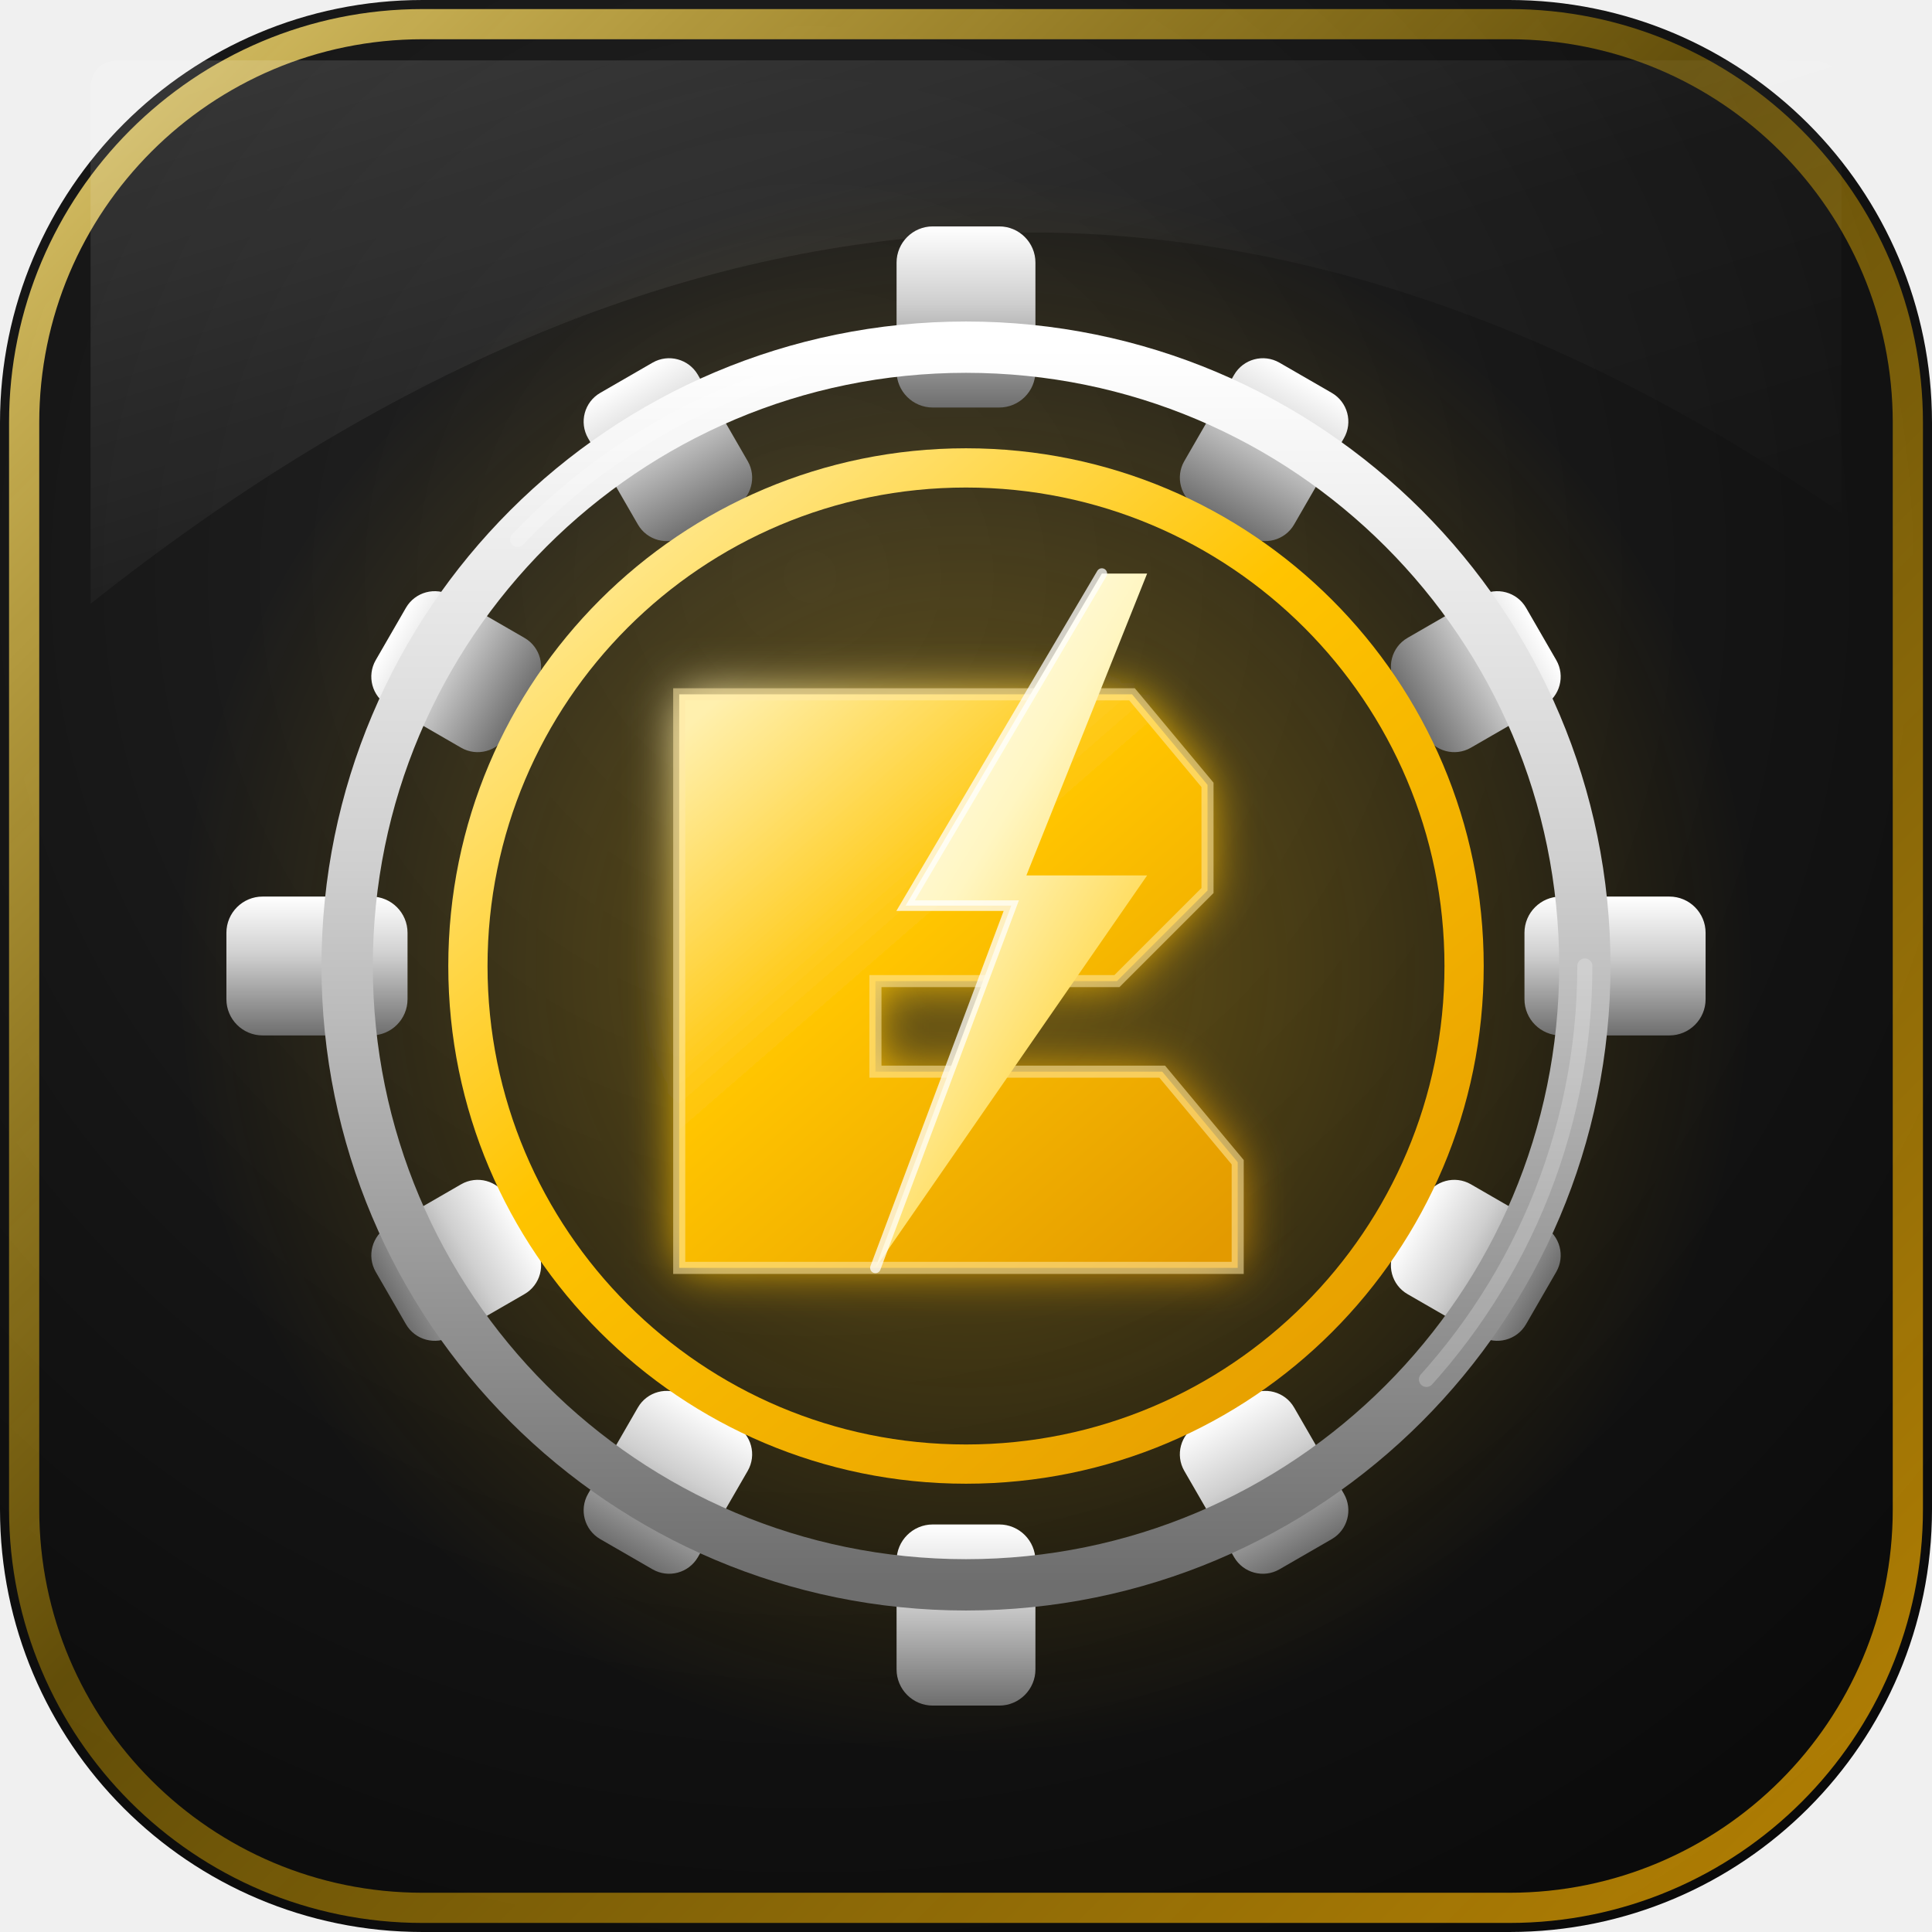
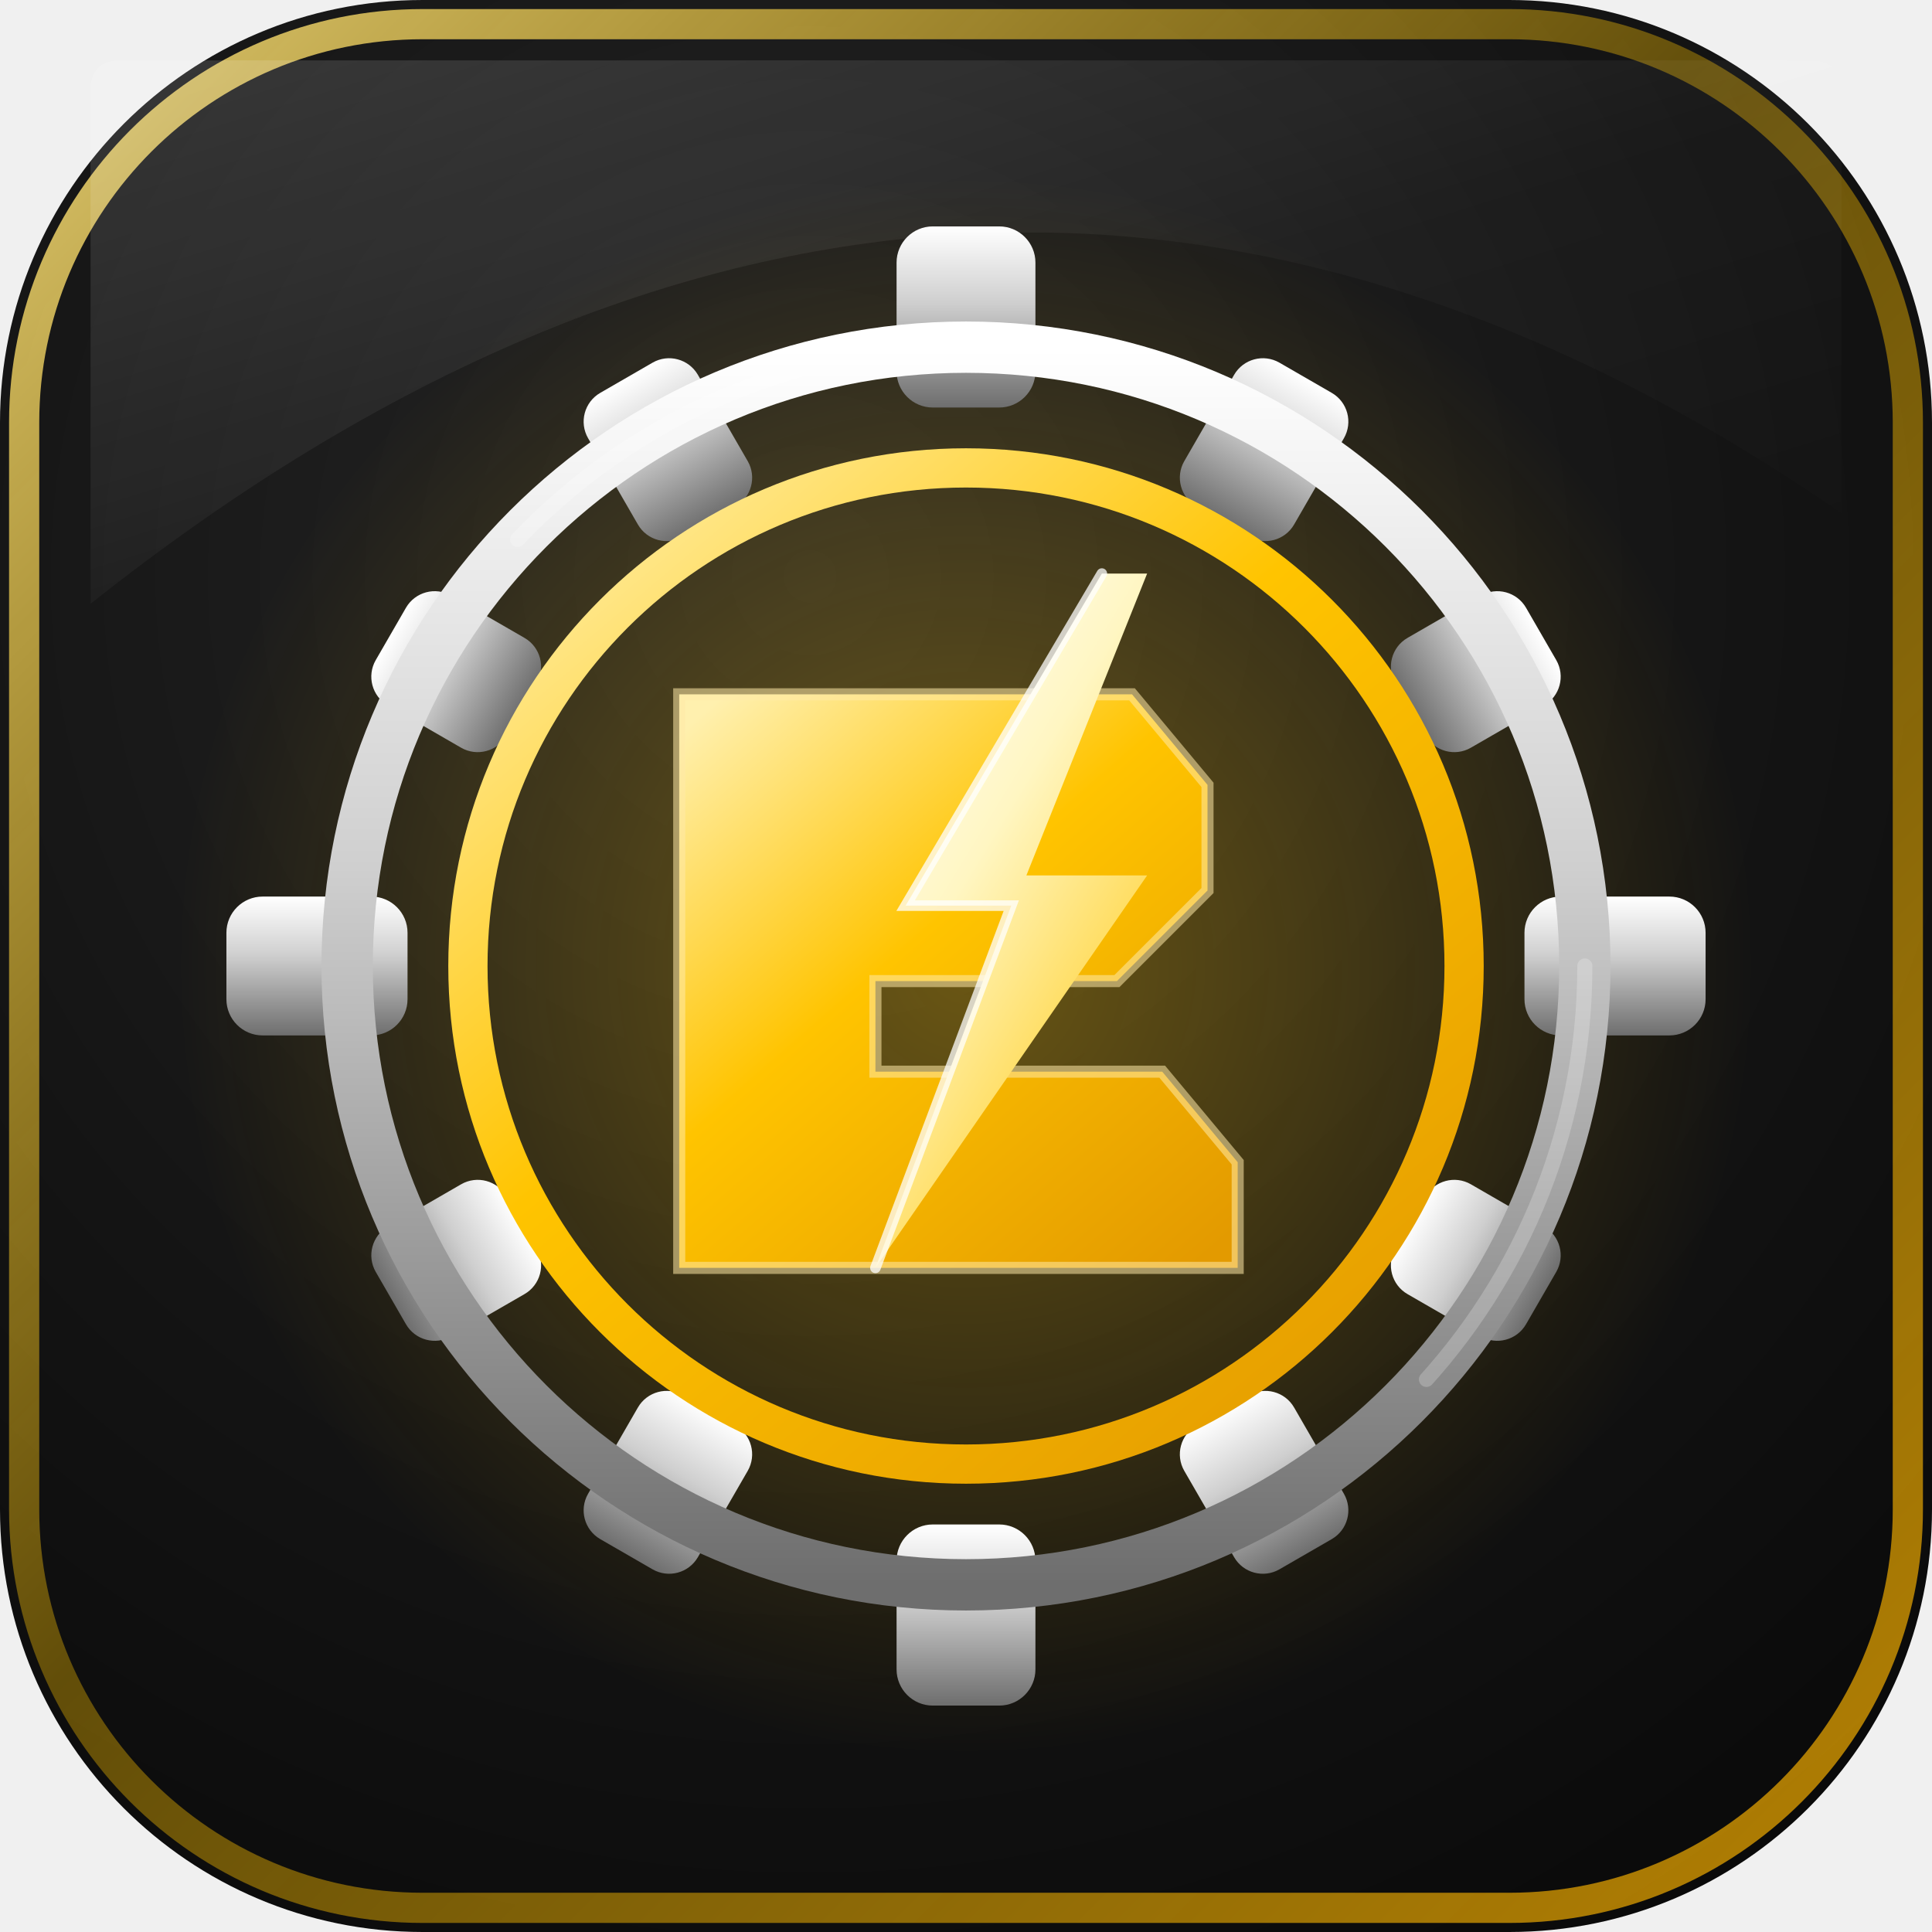
- <svg xmlns="http://www.w3.org/2000/svg" width="128" height="128" viewBox="0 0 128 128" fill="none" role="img" aria-label="E-Outille par ELECTRON">
+ <svg xmlns="http://www.w3.org/2000/svg" width="128" height="128" viewBox="0 0 128 128" fill="none">
  <defs>
    <radialGradient id="bg" cx="42%" cy="30%" r="88%">
      <stop offset="0%" stop-color="#262626" />
      <stop offset="55%" stop-color="#141414" />
      <stop offset="100%" stop-color="#080808" />
    </radialGradient>
    <linearGradient id="edge" x1="0%" y1="0%" x2="100%" y2="100%">
      <stop offset="0%" stop-color="#FFE680" stop-opacity="0.85" />
      <stop offset="45%" stop-color="#FFC400" stop-opacity="0.35" />
      <stop offset="100%" stop-color="#FFB300" stop-opacity="0.7" />
    </linearGradient>
    <linearGradient id="steel" x1="0%" y1="0%" x2="0%" y2="100%">
      <stop offset="0%" stop-color="#FFFFFF" />
      <stop offset="42%" stop-color="#CFCFCF" />
      <stop offset="100%" stop-color="#6E6E6E" />
    </linearGradient>
    <linearGradient id="gold" x1="8%" y1="0%" x2="92%" y2="100%">
      <stop offset="0%" stop-color="#FFF0AE" />
      <stop offset="42%" stop-color="#FFC400" />
      <stop offset="100%" stop-color="#E39A00" />
    </linearGradient>
    <linearGradient id="bolt" x1="18%" y1="0%" x2="82%" y2="100%">
      <stop offset="0%" stop-color="#FFFFFF" />
      <stop offset="38%" stop-color="#FFF6C2" />
      <stop offset="100%" stop-color="#FFC400" />
    </linearGradient>
    <linearGradient id="sweep" x1="0%" y1="0%" x2="100%" y2="100%">
      <stop offset="0%" stop-color="#FFFFFF" stop-opacity="0.14" />
      <stop offset="52%" stop-color="#FFFFFF" stop-opacity="0.03" />
      <stop offset="100%" stop-color="#FFFFFF" stop-opacity="0" />
    </linearGradient>
    <radialGradient id="halo" cx="50%" cy="50%" r="50%">
      <stop offset="0%" stop-color="#FFC400" stop-opacity="0.34" />
      <stop offset="100%" stop-color="#FFC400" stop-opacity="0" />
    </radialGradient>
-     <filter id="glow" x="-60%" y="-60%" width="220%" height="220%">
-       <feGaussianBlur stdDeviation="1.6" result="b" />
-       <feMerge>
-         <feMergeNode in="b" />
-         <feMergeNode in="SourceGraphic" />
-       </feMerge>
-     </filter>
  </defs>
  <rect width="128" height="128" rx="28" fill="url(#bg)" />
  <rect x="1.6" y="1.6" width="124.8" height="124.8" rx="26.4" fill="none" stroke="url(#edge)" stroke-width="2" />
  <path d="M6 40 Q64 -6 122 34 L122 6 Q122 4 120 4 L8 4 Q6 4 6 6 Z" fill="url(#sweep)" />
  <g transform="translate(64 64)">
    <circle r="52" fill="url(#halo)" />
    <g fill="url(#steel)">
      <rect x="-4.6" y="-49" width="9.2" height="12" rx="2.4" />
      <rect x="-4.6" y="37" width="9.2" height="12" rx="2.4" />
      <rect x="-49" y="-4.6" width="12" height="9.2" rx="2.4" />
      <rect x="37" y="-4.6" width="12" height="9.2" rx="2.4" />
      <rect x="-4.2" y="-45" width="8.4" height="11" rx="2.2" transform="rotate(30)" />
      <rect x="-4.2" y="34" width="8.4" height="11" rx="2.2" transform="rotate(30)" />
      <rect x="-4.2" y="-45" width="8.4" height="11" rx="2.2" transform="rotate(-30)" />
      <rect x="-4.2" y="34" width="8.4" height="11" rx="2.2" transform="rotate(-30)" />
      <rect x="-4.2" y="-44" width="8.4" height="10" rx="2.2" transform="rotate(60)" />
      <rect x="-4.2" y="34" width="8.4" height="10" rx="2.2" transform="rotate(60)" />
      <rect x="-4.2" y="-44" width="8.4" height="10" rx="2.2" transform="rotate(-60)" />
      <rect x="-4.2" y="34" width="8.4" height="10" rx="2.2" transform="rotate(-60)" />
    </g>
    <circle r="41" fill="none" stroke="url(#steel)" stroke-width="3.4" />
    <circle r="41" fill="none" stroke="#FFFFFF" stroke-opacity="0.22" stroke-width="1" stroke-dasharray="30 130" stroke-linecap="round" />
    <circle r="33" fill="none" stroke="url(#gold)" stroke-width="2.6" />
-     <path d="M-19 -18 H11 L16 -12 V-5 L10 1 H-6 V7 H13 L18 13 V20 H-19 V-18 Z" fill="url(#gold)" filter="url(#glow)" />
+     <path d="M-19 -18 H11 L16 -12 V-5 L10 1 H-6 V7 H13 L18 13 V20 H-19 V-18 Z" fill="url(#gold)" />
    <path d="M-19 -18 H11 L16 -12 V-5 L10 1 H-6 V7 H13 L18 13 V20 H-19 V-18 Z" fill="none" stroke="#FFE9A8" stroke-opacity="0.55" stroke-width="0.8" />
    <path d="M9 -26 L-4 -4 H3 L-6 20 L12 -6 H4 L12 -26 Z" fill="url(#bolt)" />
    <path d="M9 -26 L-4 -4 H3 L-6 20" fill="none" stroke="#FFFFFF" stroke-opacity="0.75" stroke-width="0.7" stroke-linecap="round" />
  </g>
</svg>
